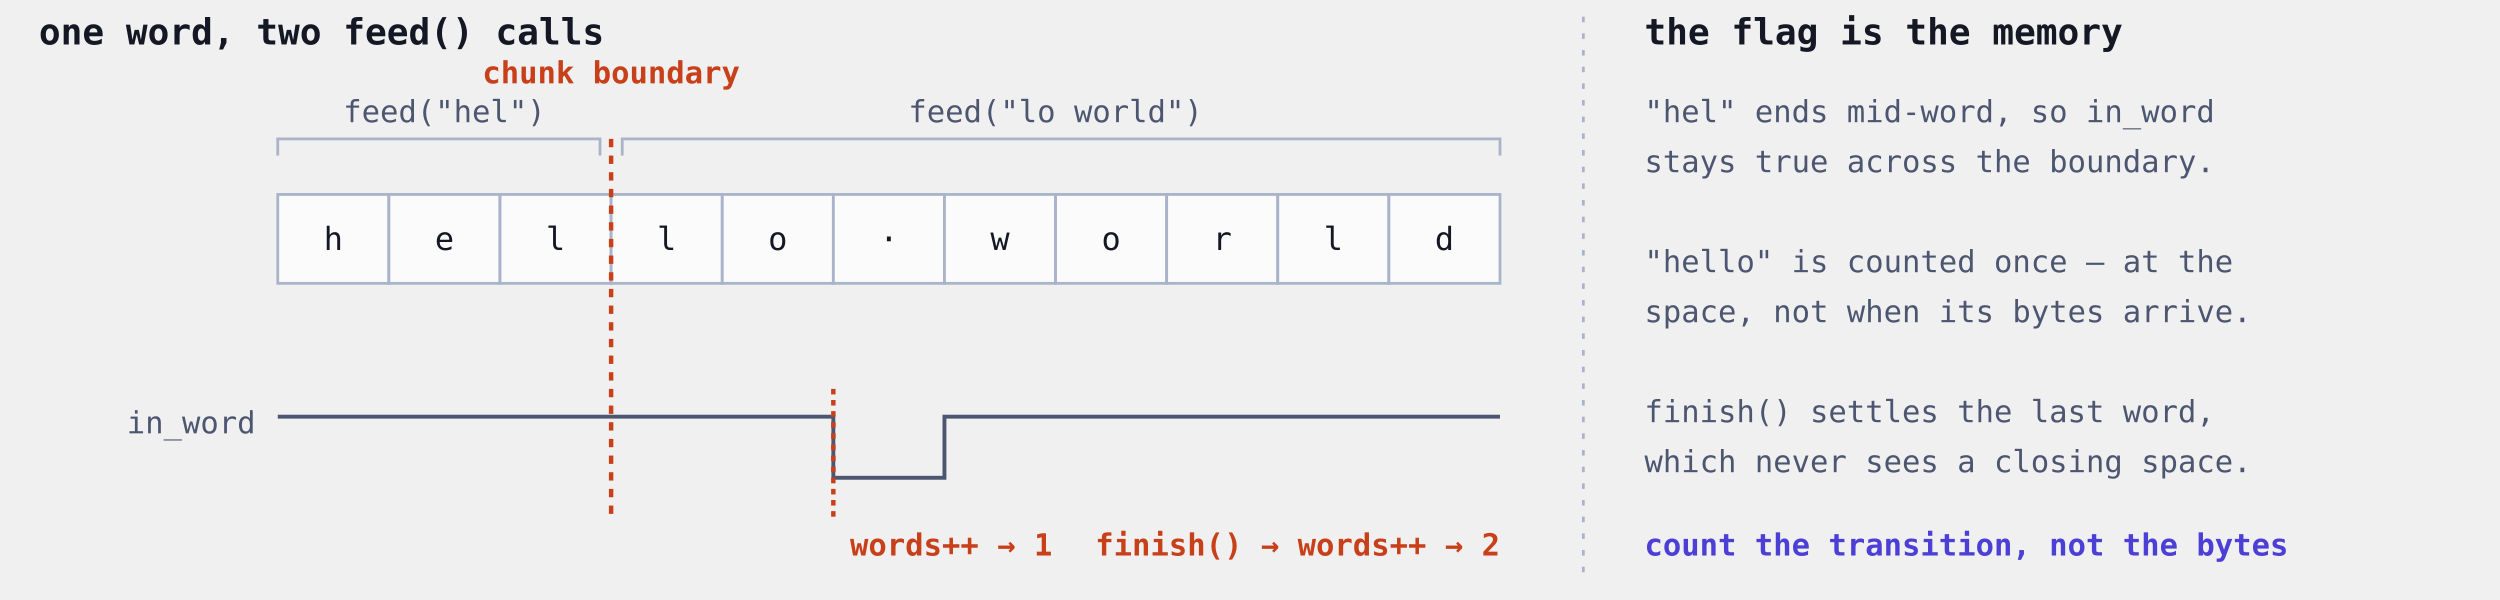
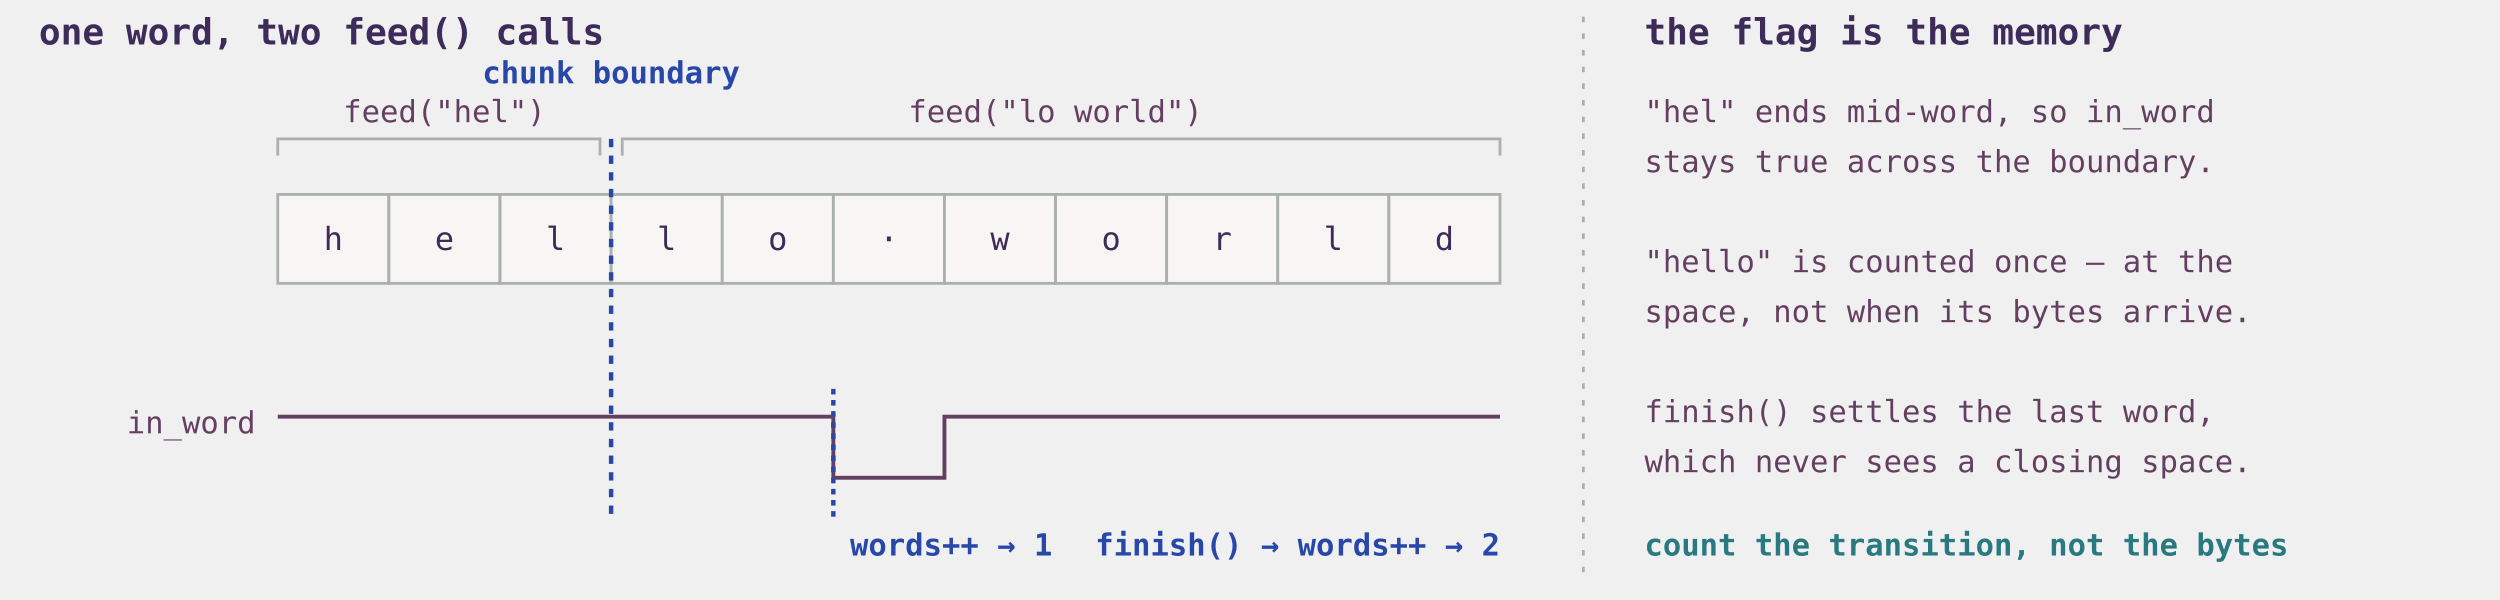
<svg xmlns="http://www.w3.org/2000/svg" viewBox="0 0 900 216" width="900" height="216" role="img">
  <style>
  text { font-family: ui-monospace, SFMono-Regular, Menlo, Consolas, monospace; }
-   .t   { fill: #131824; font-size: 13px; font-weight: 600; }
-   .l   { fill: #131824; font-size: 11.5px; }
-   .s   { fill: #4d5670; font-size: 11px; }
-   .f   { fill: #808aa4; font-size: 10px; letter-spacing: .08em; }
-   .a   { fill: #c8401a; font-size: 11px; font-weight: 600; }
-   .a2  { fill: #4b3fd6; font-size: 11px; font-weight: 600; }
-   .box { fill: #ffffff; fill-opacity: 0.72; stroke: #a9b3c9; }
-   .cell{ fill: #ffffff; fill-opacity: 0.72; stroke: #a9b3c9; }
-   .hot { fill: #ffffff; fill-opacity: 0.72; stroke: #c8401a; stroke-width: 1.5; }
-   .void{ fill: #dde3ef; fill-opacity: .5; stroke: #a9b3c9; stroke-dasharray: 3 3; }
-   .ln  { stroke: #a9b3c9; fill: none; }
-   .ar  { stroke: #4d5670; fill: none; stroke-width: 1.4; }
-   .arA { stroke: #c8401a; fill: none; stroke-width: 1.6; }
-   .hdA { fill: #c8401a; }
-   .hd  { fill: #4d5670; }
-   .strike { stroke: #c8401a; stroke-width: 1.6; }
+   .t   { fill: #3d2b5a; font-size: 13px; font-weight: 600; }
+   .l   { fill: #3d2b5a; font-size: 11.5px; }
+   .s   { fill: #643f61; font-size: 11px; }
+   .f   { fill: #837a72; font-size: 10px; letter-spacing: .08em; }
+   .a   { fill: #2848a9; font-size: 11px; font-weight: 600; }
+   .a2  { fill: #287980; font-size: 11px; font-weight: 600; }
+   .box { fill: #fbf8f6; fill-opacity: 0.72; stroke: #aab0ad; }
+   .cell{ fill: #fbf8f6; fill-opacity: 0.72; stroke: #aab0ad; }
+   .hot { fill: #fbf8f6; fill-opacity: 0.72; stroke: #2848a9; stroke-width: 1.5; }
+   .void{ fill: #e4dcd4; fill-opacity: .5; stroke: #aab0ad; stroke-dasharray: 3 3; }
+   .ln  { stroke: #aab0ad; fill: none; }
+   .ar  { stroke: #643f61; fill: none; stroke-width: 1.4; }
+   .arA { stroke: #2848a9; fill: none; stroke-width: 1.6; }
+   .hdA { fill: #2848a9; }
+   .hd  { fill: #643f61; }
+   .strike { stroke: #2848a9; stroke-width: 1.6; }
</style>
  <defs>
    <marker id="h" markerWidth="7" markerHeight="7" refX="6" refY="3" orient="auto">
      <path d="M0 0.5 L6 3 L0 5.5 z" class="hd" />
    </marker>
    <marker id="hA" markerWidth="7" markerHeight="7" refX="6" refY="3" orient="auto">
      <path d="M0 0.5 L6 3 L0 5.5 z" class="hdA" />
    </marker>
  </defs>
  <text x="14" y="16" class="t" text-anchor="start">one word, two feed() calls</text>
  <text x="160.0" y="44" class="s" text-anchor="middle">feed("hel")</text>
  <text x="380.0" y="44" class="s" text-anchor="middle">feed("lo world")</text>
  <path d="M100 56 V50 H216 V56" class="ln" />
  <path d="M224 56 V50 H540 V56" class="ln" />
  <rect x="100" y="70" width="40" height="32" class="cell" />
  <text x="120.0" y="90.0" class="l" text-anchor="middle">h</text>
  <rect x="140" y="70" width="40" height="32" class="cell" />
  <text x="160.0" y="90.0" class="l" text-anchor="middle">e</text>
  <rect x="180" y="70" width="40" height="32" class="cell" />
  <text x="200.0" y="90.0" class="l" text-anchor="middle">l</text>
  <rect x="220" y="70" width="40" height="32" class="cell" />
  <text x="240.0" y="90.0" class="l" text-anchor="middle">l</text>
  <rect x="260" y="70" width="40" height="32" class="cell" />
  <text x="280.0" y="90.0" class="l" text-anchor="middle">o</text>
  <rect x="300" y="70" width="40" height="32" class="cell" />
  <text x="320.0" y="90.0" class="l" text-anchor="middle">·</text>
  <rect x="340" y="70" width="40" height="32" class="cell" />
  <text x="360.0" y="90.0" class="l" text-anchor="middle">w</text>
  <rect x="380" y="70" width="40" height="32" class="cell" />
  <text x="400.0" y="90.0" class="l" text-anchor="middle">o</text>
  <rect x="420" y="70" width="40" height="32" class="cell" />
  <text x="440.0" y="90.0" class="l" text-anchor="middle">r</text>
  <rect x="460" y="70" width="40" height="32" class="cell" />
  <text x="480.0" y="90.0" class="l" text-anchor="middle">l</text>
  <rect x="500" y="70" width="40" height="32" class="cell" />
  <text x="520.0" y="90.0" class="l" text-anchor="middle">d</text>
  <path d="M220 50 V186" class="arA" stroke-dasharray="3 3" />
  <text x="220" y="30" class="a" text-anchor="middle">chunk boundary</text>
  <text x="92" y="156" class="s" text-anchor="end">in_word</text>
  <path d="M100 150 H300 V172 H340 V150 H540" class="ar" fill="none" />
  <path d="M300 140 V186" class="arA" stroke-dasharray="2 2" />
  <text x="306" y="200" class="a" text-anchor="start">words++ → 1</text>
  <text x="540" y="200" class="a" text-anchor="end">finish() → words++ → 2</text>
  <path d="M570 6 V210" class="ln" stroke-dasharray="2 4" />
  <text x="592" y="16" class="t" text-anchor="start">the flag is the memory</text>
  <text x="592" y="44" class="s" text-anchor="start">"hel" ends mid-word, so in_word</text>
  <text x="592" y="62" class="s" text-anchor="start">stays true across the boundary.</text>
  <text x="592" y="80" class="s" text-anchor="start" />
  <text x="592" y="98" class="s" text-anchor="start">"hello" is counted once — at the</text>
  <text x="592" y="116" class="s" text-anchor="start">space, not when its bytes arrive.</text>
  <text x="592" y="134" class="s" text-anchor="start" />
  <text x="592" y="152" class="s" text-anchor="start">finish() settles the last word,</text>
  <text x="592" y="170" class="s" text-anchor="start">which never sees a closing space.</text>
  <text x="592" y="200" class="a2" text-anchor="start">count the transition, not the bytes</text>
</svg>
